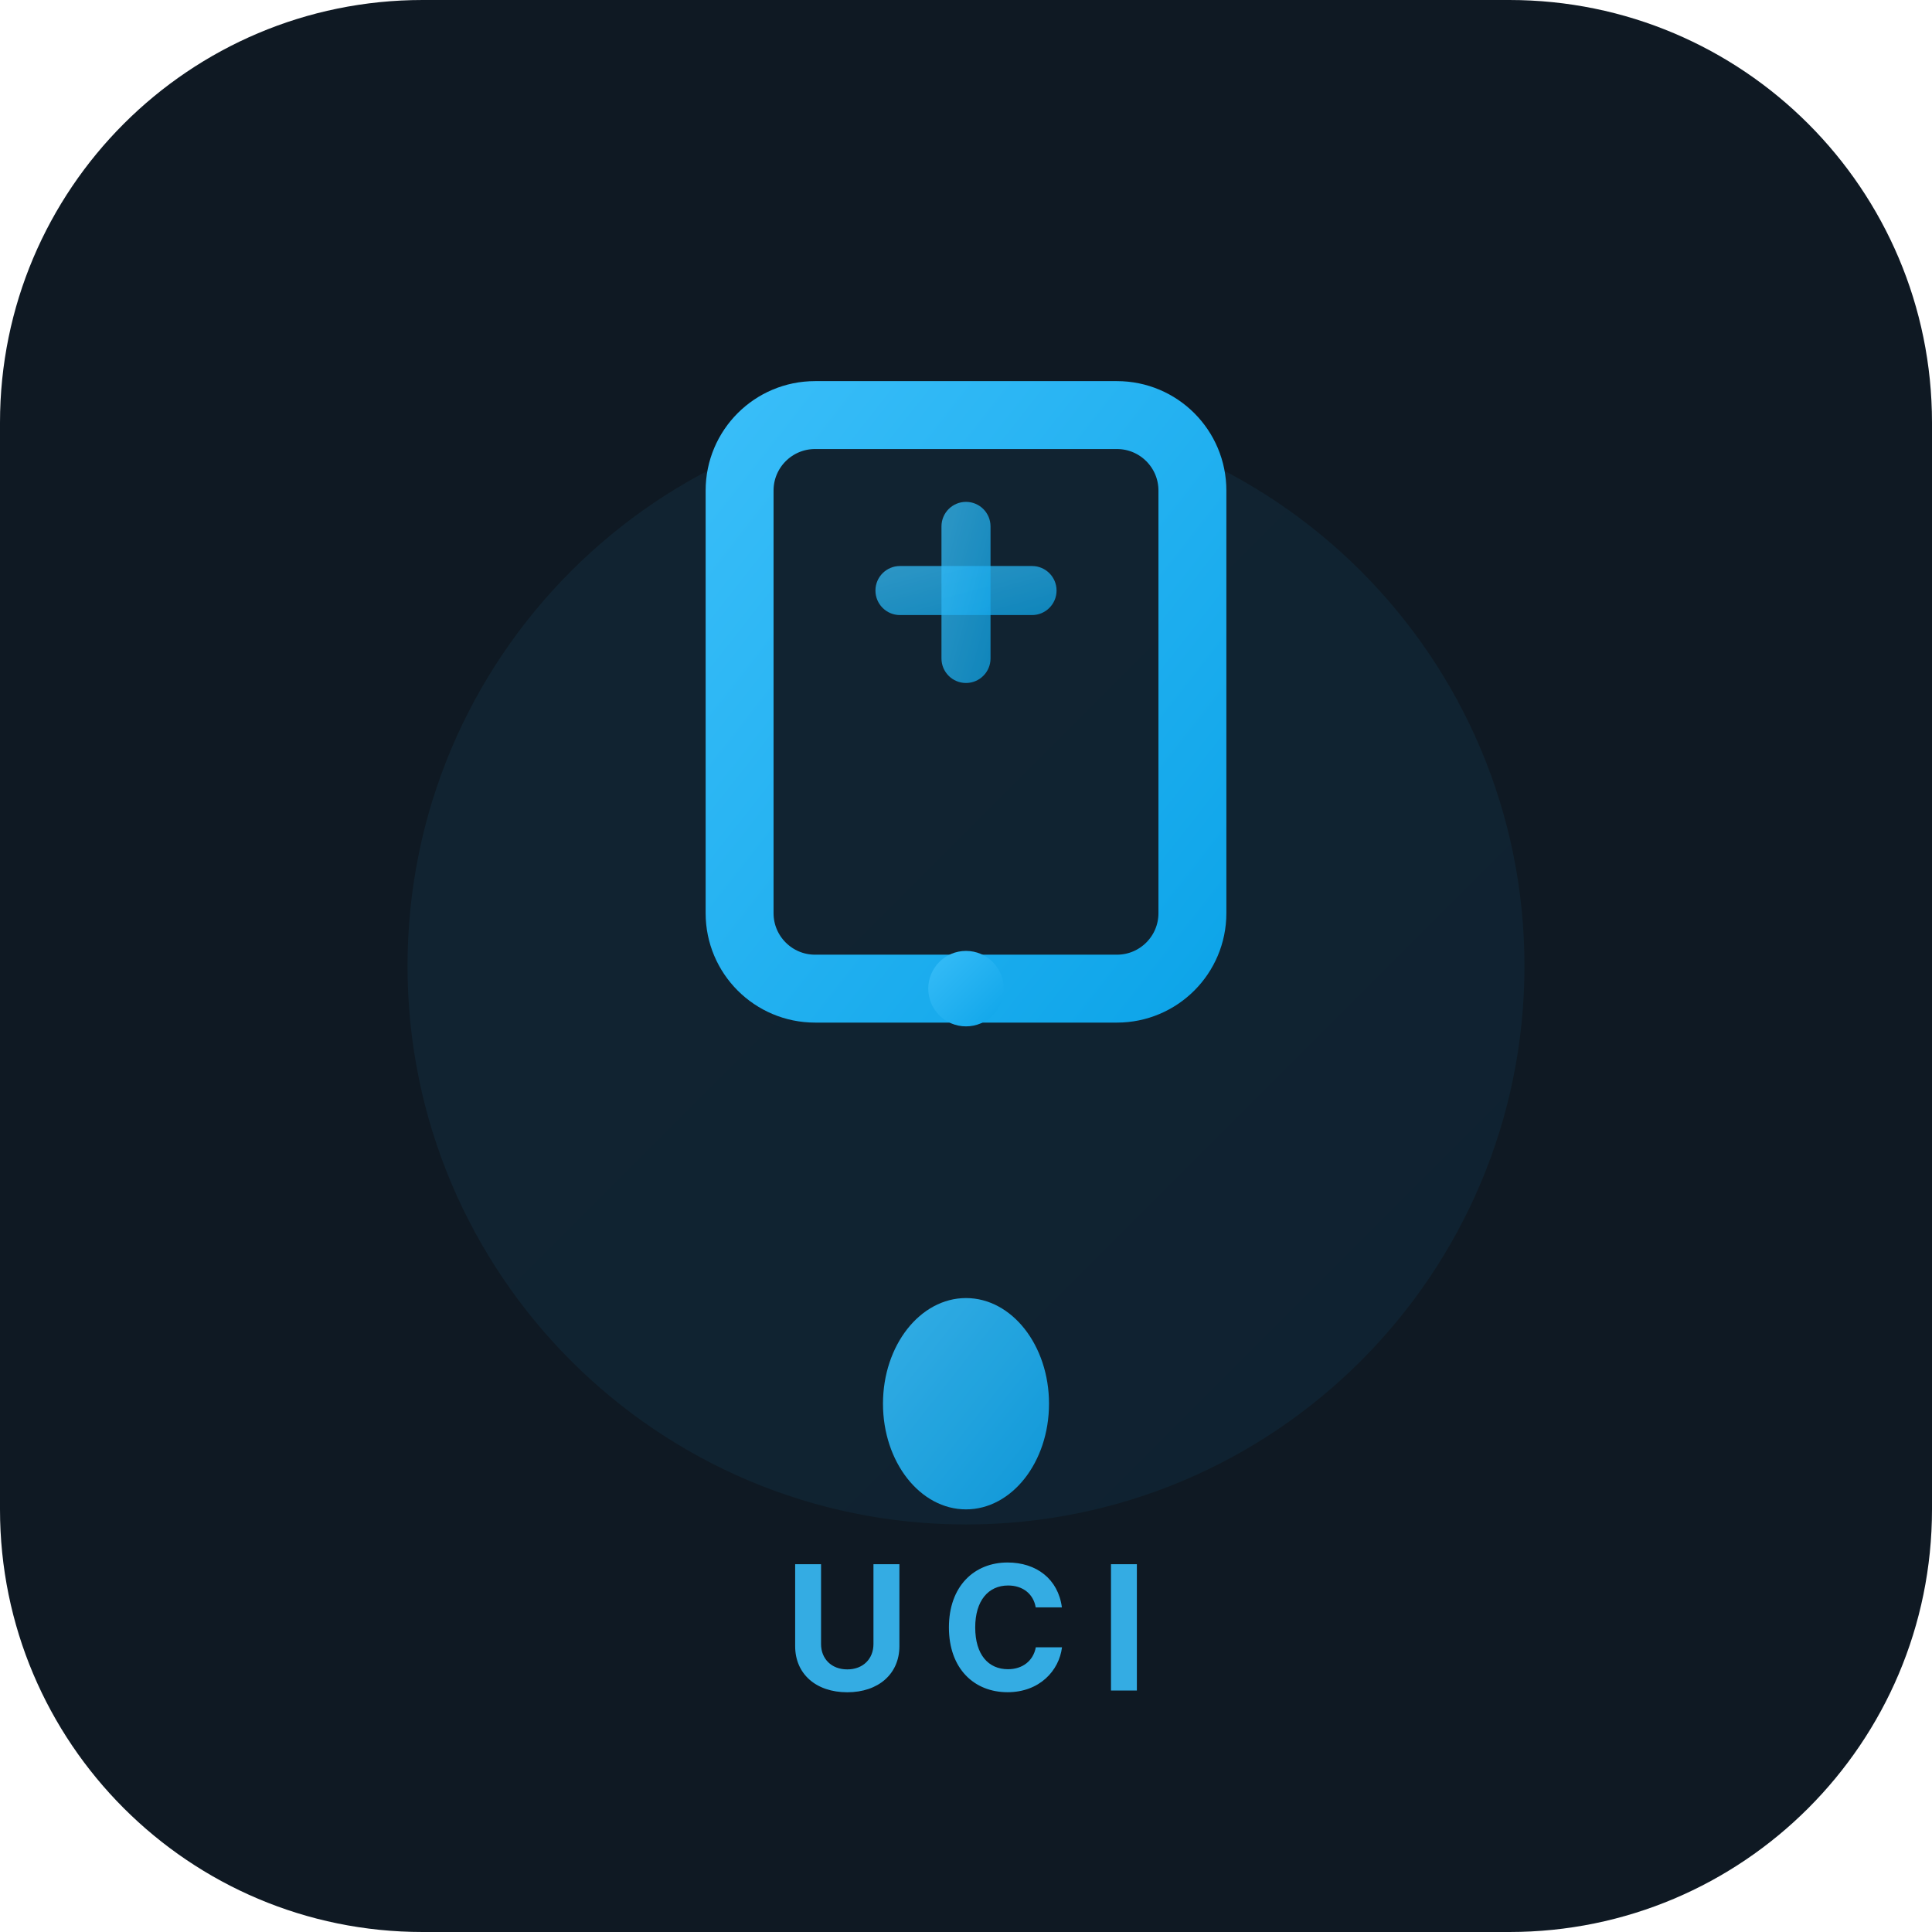
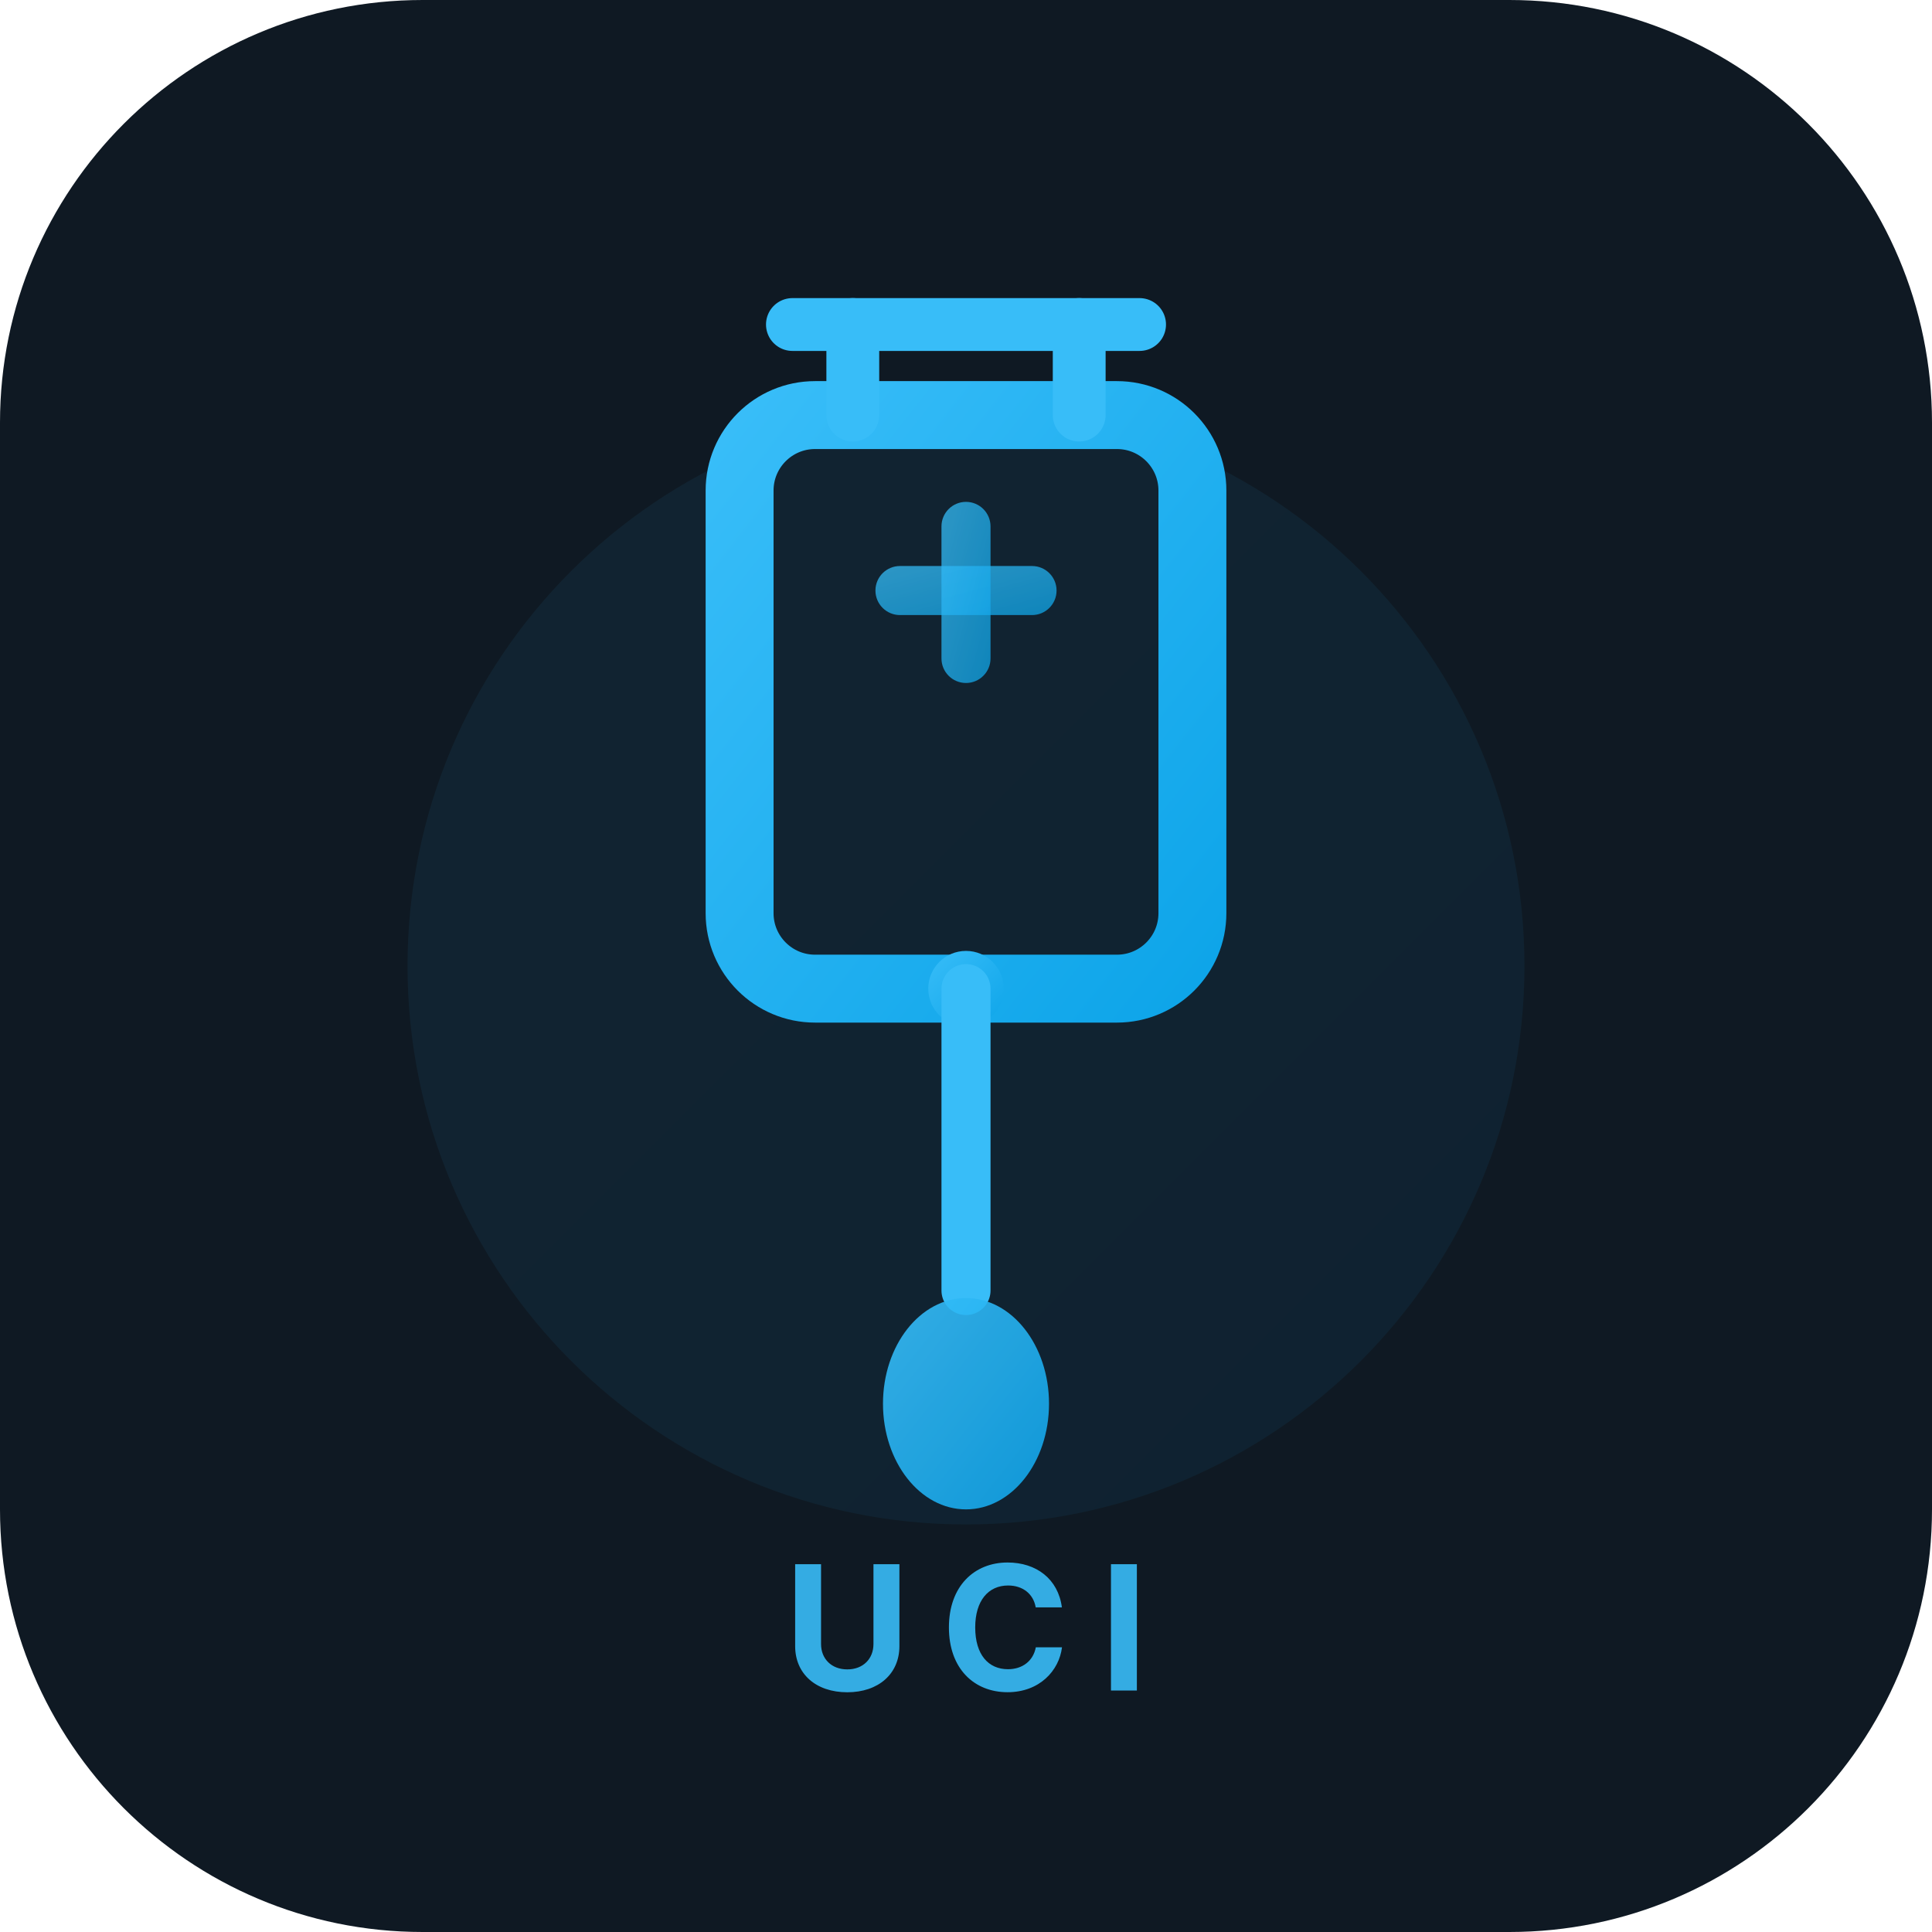
<svg xmlns="http://www.w3.org/2000/svg" viewBox="0 0 512 512" width="512" height="512">
  <rect width="512" height="512" rx="112" fill="#0f1923" />
  <defs>
    <linearGradient id="g" x1="0" y1="0" x2="1" y2="1">
      <stop offset="0%" stop-color="#38bdf8" />
      <stop offset="100%" stop-color="#0ea5e9" />
    </linearGradient>
  </defs>
  <circle cx="256" cy="256" r="148" fill="url(#g)" opacity="0.07" />
  <rect x="196" y="110" width="120" height="152" rx="20" fill="none" stroke="url(#g)" stroke-width="18" stroke-linecap="round" />
-   <line x1="226" y1="110" x2="226" y2="86" stroke="url(#g)" stroke-width="14" stroke-linecap="round" />
-   <line x1="286" y1="110" x2="286" y2="86" stroke="url(#g)" stroke-width="14" stroke-linecap="round" />
-   <line x1="210" y1="86" x2="302" y2="86" stroke="url(#g)" stroke-width="14" stroke-linecap="round" />
+   <line x1="226" y1="110" x2="226" y2="86" stroke="#38bdf8" stroke-width="14" stroke-linecap="round" />
+   <line x1="286" y1="110" x2="286" y2="86" stroke="#38bdf8" stroke-width="14" stroke-linecap="round" />
+   <line x1="210" y1="86" x2="302" y2="86" stroke="#38bdf8" stroke-width="14" stroke-linecap="round" />
  <rect x="232" y="150" width="48" height="13" rx="6.5" fill="url(#g)" opacity="0.75" />
  <rect x="249.5" y="133" width="13" height="48" rx="6.5" fill="url(#g)" opacity="0.75" />
  <circle cx="256" cy="262" r="10" fill="url(#g)" />
-   <line x1="256" y1="262" x2="256" y2="342" stroke="url(#g)" stroke-width="13" stroke-linecap="round" />
+   <line x1="256" y1="262" x2="256" y2="342" stroke="#38bdf8" stroke-width="13" stroke-linecap="round" />
  <ellipse cx="256" cy="372" rx="22" ry="28" fill="url(#g)" opacity="0.9" />
  <text x="256" y="448" text-anchor="middle" font-family="'Inter','Helvetica Neue',Arial,sans-serif" font-size="46" font-weight="700" letter-spacing="8" fill="#38bdf8" opacity="0.9">UCI</text>
</svg>
